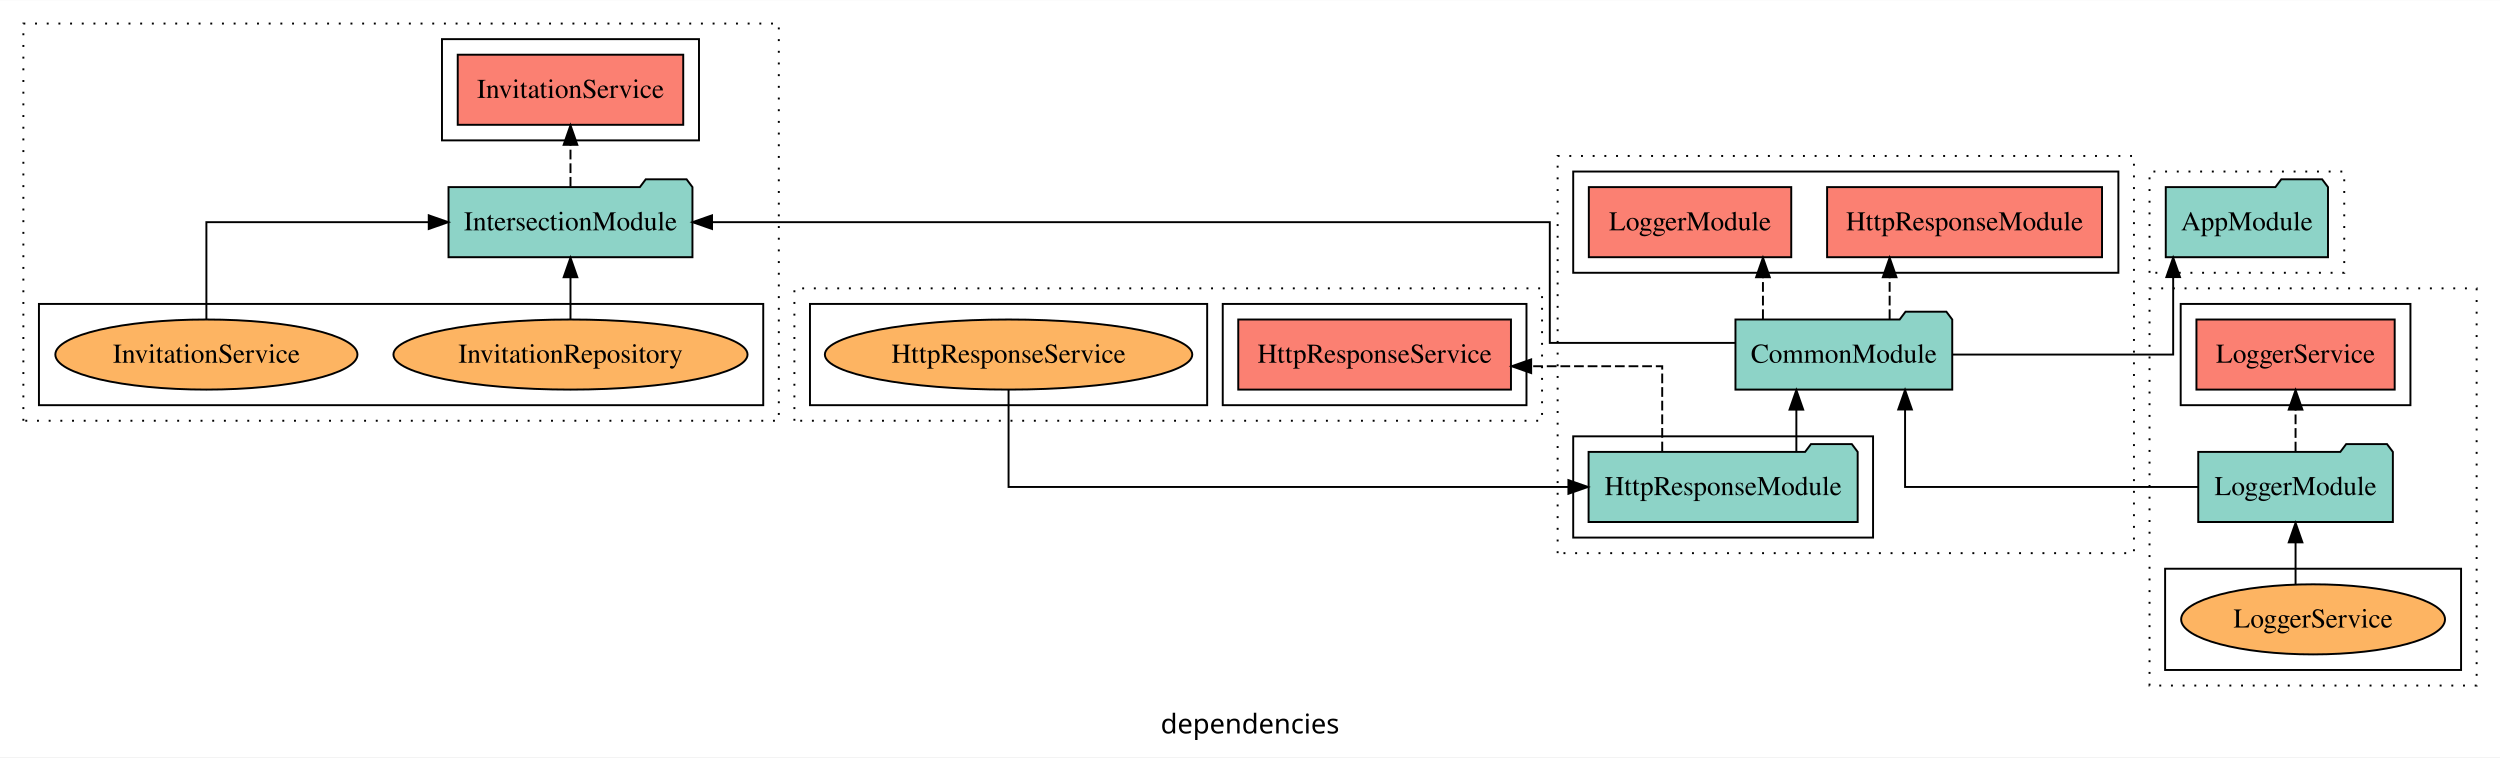
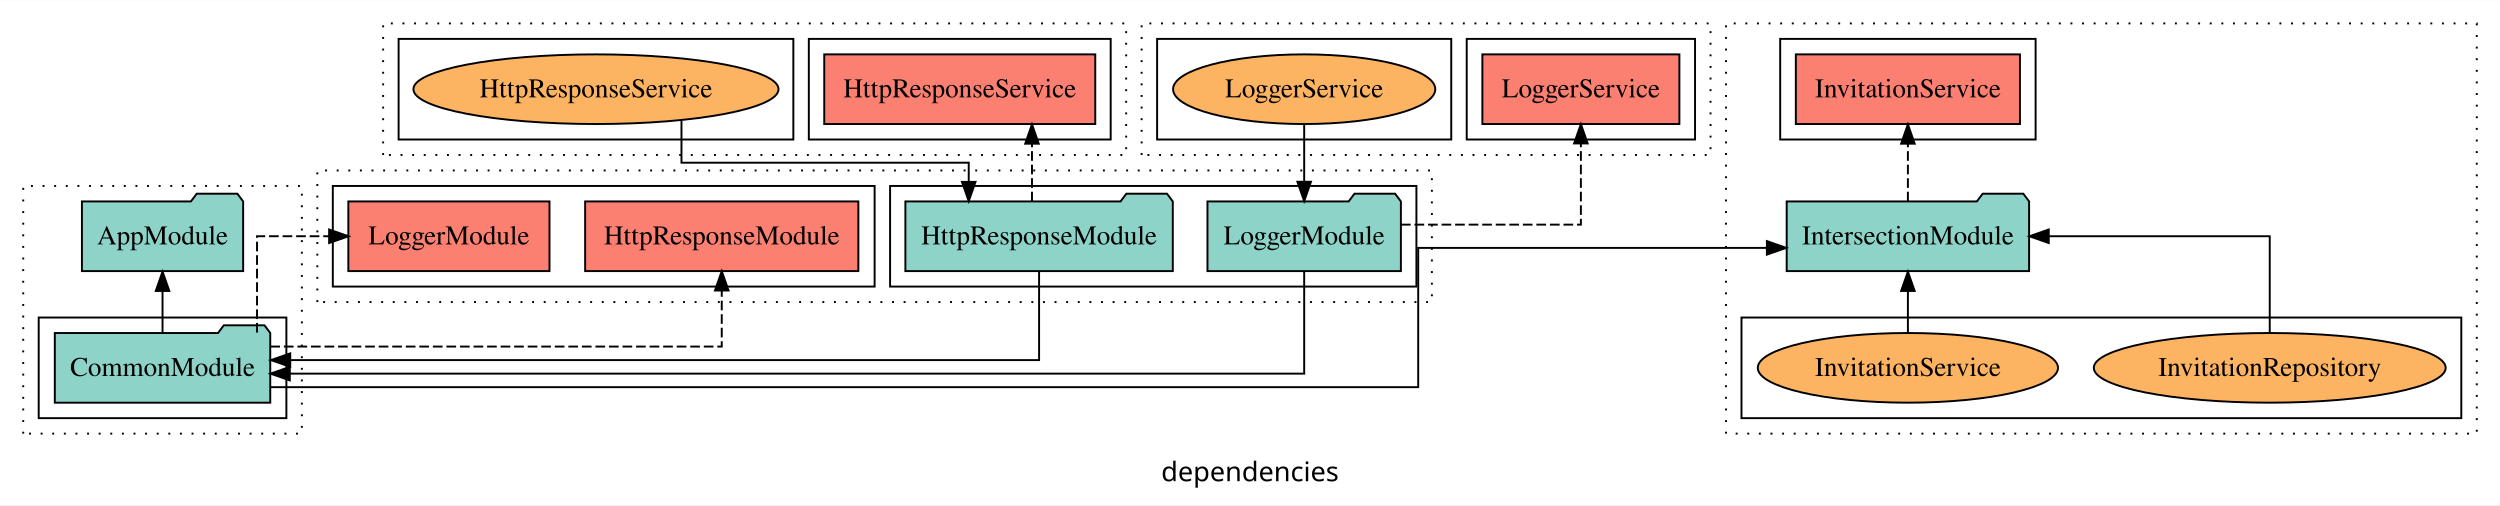
- <svg xmlns="http://www.w3.org/2000/svg" width="1284pt" height="389pt" viewBox="0.00 0.00 1284.00 388.80">
-   <g id="graph0" class="graph" transform="scale(1 1) rotate(0) translate(4 384.8)">
-     <polygon fill="white" stroke="transparent" points="-4,4 -4,-384.8 1280,-384.8 1280,4 -4,4" />
-     <text text-anchor="middle" x="638" y="-8.2" font-family="sans-serif" font-size="14.00">dependencies</text>
+ <svg xmlns="http://www.w3.org/2000/svg" width="1292pt" height="261pt" viewBox="0.00 0.00 1292.00 260.80">
+   <g id="graph0" class="graph" transform="scale(1 1) rotate(0) translate(4 256.8)">
+     <polygon fill="white" stroke="transparent" points="-4,4 -4,-256.8 1288,-256.8 1288,4 -4,4" />
+     <text text-anchor="middle" x="642" y="-8.2" font-family="sans-serif" font-size="14.00">dependencies</text>
+     <g id="clust1" class="cluster">
+       <polygon fill="none" stroke="black" stroke-dasharray="1,5" points="8,-32.8 8,-160.8 152,-160.8 152,-32.8 8,-32.8" />
+     </g>
+     <g id="clust3" class="cluster">
+       <polygon fill="none" stroke="black" points="16,-40.8 16,-92.8 144,-92.8 144,-40.8 16,-40.8" />
+     </g>
+     <g id="clust7" class="cluster">
+       <polygon fill="none" stroke="black" stroke-dasharray="1,5" points="160,-100.8 160,-168.8 736,-168.8 736,-100.8 160,-100.8" />
+     </g>
+     <g id="clust9" class="cluster">
+       <polygon fill="none" stroke="black" points="456,-108.8 456,-160.8 728,-160.8 728,-108.8 456,-108.8" />
+     </g>
+     <g id="clust10" class="cluster">
+       <polygon fill="none" stroke="black" points="168,-108.8 168,-160.8 448,-160.8 448,-108.8 168,-108.8" />
+     </g>
+     <g id="clust19" class="cluster">
+       <polygon fill="none" stroke="black" stroke-dasharray="1,5" points="194,-176.8 194,-244.8 578,-244.8 578,-176.8 194,-176.8" />
+     </g>
+     <g id="clust22" class="cluster">
+       <polygon fill="none" stroke="black" points="414,-184.8 414,-236.8 570,-236.8 570,-184.8 414,-184.8" />
+     </g>
+     <g id="clust24" class="cluster">
+       <polygon fill="none" stroke="black" points="202,-184.8 202,-236.8 406,-236.8 406,-184.8 202,-184.8" />
+     </g>
+     <g id="clust25" class="cluster">
+       <polygon fill="none" stroke="black" stroke-dasharray="1,5" points="888,-32.8 888,-244.8 1276,-244.8 1276,-32.8 888,-32.8" />
+     </g>
+     <g id="clust28" class="cluster">
+       <polygon fill="none" stroke="black" points="916,-184.8 916,-236.8 1048,-236.8 1048,-184.8 916,-184.8" />
+     </g>
+     <g id="clust30" class="cluster">
+       <polygon fill="none" stroke="black" points="896,-40.8 896,-92.8 1268,-92.8 1268,-40.8 896,-40.8" />
+     </g>
    <g id="clust31" class="cluster">
-       <polygon fill="none" stroke="black" stroke-dasharray="1,5" points="1100,-32.8 1100,-236.8 1268,-236.8 1268,-32.8 1100,-32.8" />
+       <polygon fill="none" stroke="black" stroke-dasharray="1,5" points="586,-176.8 586,-244.8 880,-244.8 880,-176.8 586,-176.8" />
    </g>
    <g id="clust34" class="cluster">
-       <polygon fill="none" stroke="black" points="1116,-176.8 1116,-228.8 1234,-228.8 1234,-176.8 1116,-176.8" />
+       <polygon fill="none" stroke="black" points="754,-184.8 754,-236.8 872,-236.8 872,-184.8 754,-184.8" />
    </g>
    <g id="clust36" class="cluster">
-       <polygon fill="none" stroke="black" points="1108,-40.8 1108,-92.8 1260,-92.8 1260,-40.8 1108,-40.8" />
-     </g>
-     <g id="clust7" class="cluster">
-       <polygon fill="none" stroke="black" stroke-dasharray="1,5" points="796,-100.8 796,-304.8 1092,-304.8 1092,-100.8 796,-100.8" />
-     </g>
-     <g id="clust10" class="cluster">
-       <polygon fill="none" stroke="black" points="804,-244.8 804,-296.8 1084,-296.8 1084,-244.8 804,-244.8" />
-     </g>
-     <g id="clust9" class="cluster">
-       <polygon fill="none" stroke="black" points="804,-108.8 804,-160.8 958,-160.8 958,-108.8 804,-108.8" />
-     </g>
-     <g id="clust1" class="cluster">
-       <polygon fill="none" stroke="black" stroke-dasharray="1,5" points="1100,-244.8 1100,-296.8 1200,-296.8 1200,-244.8 1100,-244.8" />
-     </g>
-     <g id="clust25" class="cluster">
-       <polygon fill="none" stroke="black" stroke-dasharray="1,5" points="8,-168.8 8,-372.8 396,-372.8 396,-168.8 8,-168.8" />
-     </g>
-     <g id="clust28" class="cluster">
-       <polygon fill="none" stroke="black" points="223,-312.8 223,-364.8 355,-364.8 355,-312.8 223,-312.8" />
-     </g>
-     <g id="clust30" class="cluster">
-       <polygon fill="none" stroke="black" points="16,-176.8 16,-228.8 388,-228.8 388,-176.8 16,-176.8" />
-     </g>
-     <g id="clust19" class="cluster">
-       <polygon fill="none" stroke="black" stroke-dasharray="1,5" points="404,-168.8 404,-236.8 788,-236.8 788,-168.8 404,-168.8" />
-     </g>
-     <g id="clust22" class="cluster">
-       <polygon fill="none" stroke="black" points="624,-176.8 624,-228.8 780,-228.8 780,-176.8 624,-176.8" />
-     </g>
-     <g id="clust24" class="cluster">
-       <polygon fill="none" stroke="black" points="412,-176.8 412,-228.8 616,-228.8 616,-176.8 412,-176.8" />
+       <polygon fill="none" stroke="black" points="594,-184.8 594,-236.8 746,-236.8 746,-184.8 594,-184.8" />
    </g>
    <g id="node1" class="node">
-       <polygon fill="#8dd3c7" stroke="black" points="998.67,-220.8 995.67,-224.8 974.67,-224.8 971.67,-220.8 887.33,-220.8 887.33,-184.8 998.67,-184.8 998.67,-220.8" />
-       <text text-anchor="middle" x="943" y="-198.6" font-family="Times,serif" font-size="14.00">CommonModule</text>
+       <polygon fill="#8dd3c7" stroke="black" points="135.67,-84.8 132.67,-88.8 111.67,-88.8 108.67,-84.8 24.33,-84.8 24.33,-48.8 135.67,-48.8 135.67,-84.8" />
+       <text text-anchor="middle" x="80" y="-62.6" font-family="Times,serif" font-size="14.00">CommonModule</text>
    </g>
    <g id="node2" class="node">
-       <polygon fill="#8dd3c7" stroke="black" points="1191.66,-288.8 1188.66,-292.8 1167.66,-292.8 1164.66,-288.8 1108.34,-288.8 1108.34,-252.8 1191.66,-252.8 1191.66,-288.8" />
-       <text text-anchor="middle" x="1150" y="-266.6" font-family="Times,serif" font-size="14.00">AppModule</text>
+       <polygon fill="#8dd3c7" stroke="black" points="121.66,-152.8 118.66,-156.8 97.66,-156.8 94.66,-152.8 38.34,-152.8 38.34,-116.8 121.66,-116.8 121.66,-152.8" />
+       <text text-anchor="middle" x="80" y="-130.6" font-family="Times,serif" font-size="14.00">AppModule</text>
    </g>
    <g id="edge1" class="edge">
-       <path fill="none" stroke="black" d="M998.85,-202.8C1048.12,-202.8 1112.14,-202.8 1112.14,-202.8 1112.14,-202.8 1112.14,-242.58 1112.14,-242.58" />
-       <polygon fill="black" stroke="black" points="1108.64,-242.58 1112.14,-252.58 1115.64,-242.58 1108.64,-242.58" />
+       <path fill="none" stroke="black" d="M80,-85.02C80,-85.02 80,-106.53 80,-106.53" />
+       <polygon fill="black" stroke="black" points="76.5,-106.53 80,-116.53 83.5,-106.53 76.5,-106.53" />
    </g>
    <g id="node5" class="node">
-       <polygon fill="#fb8072" stroke="black" points="1075.6,-288.8 934.4,-288.8 934.4,-252.8 1075.6,-252.8 1075.6,-288.8" />
-       <text text-anchor="middle" x="1005" y="-266.6" font-family="Times,serif" font-size="14.00">HttpResponseModule </text>
+       <polygon fill="#fb8072" stroke="black" points="439.6,-152.8 298.4,-152.8 298.4,-116.8 439.6,-116.8 439.6,-152.8" />
+       <text text-anchor="middle" x="369" y="-130.6" font-family="Times,serif" font-size="14.00">HttpResponseModule </text>
    </g>
    <g id="edge4" class="edge">
-       <path fill="none" stroke="black" stroke-dasharray="5,2" d="M966.52,-221.02C966.52,-221.02 966.52,-242.53 966.52,-242.53" />
-       <polygon fill="black" stroke="black" points="963.02,-242.53 966.52,-252.53 970.02,-242.53 963.02,-242.53" />
+       <path fill="none" stroke="black" stroke-dasharray="5,2" d="M135.72,-77.8C219.7,-77.8 369,-77.8 369,-77.8 369,-77.8 369,-106.76 369,-106.76" />
+       <polygon fill="black" stroke="black" points="365.5,-106.76 369,-116.76 372.5,-106.76 365.5,-106.76" />
    </g>
    <g id="node6" class="node">
-       <polygon fill="#fb8072" stroke="black" points="915.98,-288.8 812.02,-288.8 812.02,-252.8 915.98,-252.8 915.98,-288.8" />
-       <text text-anchor="middle" x="864" y="-266.6" font-family="Times,serif" font-size="14.00">LoggerModule </text>
+       <polygon fill="#fb8072" stroke="black" points="279.98,-152.8 176.02,-152.8 176.02,-116.8 279.98,-116.8 279.98,-152.8" />
+       <text text-anchor="middle" x="228" y="-130.6" font-family="Times,serif" font-size="14.00">LoggerModule </text>
    </g>
    <g id="edge5" class="edge">
-       <path fill="none" stroke="black" stroke-dasharray="5,2" d="M901.45,-221.02C901.45,-221.02 901.45,-242.53 901.45,-242.53" />
-       <polygon fill="black" stroke="black" points="897.95,-242.53 901.45,-252.53 904.95,-242.53 897.95,-242.53" />
+       <path fill="none" stroke="black" stroke-dasharray="5,2" d="M128.83,-85.02C128.83,-105.17 128.83,-134.8 128.83,-134.8 128.83,-134.8 166.09,-134.8 166.09,-134.8" />
+       <polygon fill="black" stroke="black" points="166.09,-138.3 176.09,-134.8 166.09,-131.3 166.09,-138.3" />
    </g>
    <g id="node9" class="node">
-       <polygon fill="#8dd3c7" stroke="black" points="351.64,-288.8 348.64,-292.8 327.64,-292.8 324.64,-288.8 226.36,-288.8 226.36,-252.8 351.64,-252.8 351.64,-288.8" />
-       <text text-anchor="middle" x="289" y="-266.6" font-family="Times,serif" font-size="14.00">IntersectionModule</text>
+       <polygon fill="#8dd3c7" stroke="black" points="1044.64,-152.8 1041.64,-156.8 1020.64,-156.8 1017.64,-152.8 919.36,-152.8 919.36,-116.8 1044.64,-116.8 1044.64,-152.8" />
+       <text text-anchor="middle" x="982" y="-130.6" font-family="Times,serif" font-size="14.00">IntersectionModule</text>
    </g>
    <g id="edge8" class="edge">
-       <path fill="none" stroke="black" d="M887.2,-208.8C844.18,-208.8 791.98,-208.8 791.98,-208.8 791.98,-208.8 791.98,-270.8 791.98,-270.8 791.98,-270.8 361.69,-270.8 361.69,-270.8" />
-       <polygon fill="black" stroke="black" points="361.69,-267.3 351.69,-270.8 361.69,-274.3 361.69,-267.3" />
+       <path fill="none" stroke="black" d="M135.89,-56.8C293.3,-56.8 728.93,-56.8 728.93,-56.8 728.93,-56.8 728.93,-128.8 728.93,-128.8 728.93,-128.8 909.12,-128.8 909.12,-128.8" />
+       <polygon fill="black" stroke="black" points="909.12,-132.3 919.12,-128.8 909.12,-125.3 909.12,-132.3" />
    </g>
    <g id="node3" class="node">
-       <polygon fill="#8dd3c7" stroke="black" points="950.1,-152.8 947.1,-156.8 926.1,-156.8 923.1,-152.8 811.9,-152.8 811.9,-116.8 950.1,-116.8 950.1,-152.8" />
-       <text text-anchor="middle" x="881" y="-130.6" font-family="Times,serif" font-size="14.00">HttpResponseModule</text>
+       <polygon fill="#8dd3c7" stroke="black" points="602.1,-152.8 599.1,-156.8 578.1,-156.8 575.1,-152.8 463.9,-152.8 463.9,-116.8 602.1,-116.8 602.1,-152.8" />
+       <text text-anchor="middle" x="533" y="-130.6" font-family="Times,serif" font-size="14.00">HttpResponseModule</text>
    </g>
    <g id="edge2" class="edge">
-       <path fill="none" stroke="black" d="M918.61,-153.02C918.61,-153.02 918.61,-174.53 918.61,-174.53" />
-       <polygon fill="black" stroke="black" points="915.11,-174.53 918.61,-184.53 922.11,-174.53 915.11,-174.53" />
+       <path fill="none" stroke="black" d="M533,-116.63C533,-97.71 533,-70.8 533,-70.8 533,-70.8 146,-70.8 146,-70.8" />
+       <polygon fill="black" stroke="black" points="146,-67.3 136,-70.8 146,-74.3 146,-67.3" />
    </g>
    <g id="node7" class="node">
-       <polygon fill="#fb8072" stroke="black" points="772.03,-220.8 631.97,-220.8 631.97,-184.8 772.03,-184.8 772.03,-220.8" />
-       <text text-anchor="middle" x="702" y="-198.6" font-family="Times,serif" font-size="14.00">HttpResponseService </text>
+       <polygon fill="#fb8072" stroke="black" points="562.03,-228.8 421.97,-228.8 421.97,-192.8 562.03,-192.8 562.03,-228.8" />
+       <text text-anchor="middle" x="492" y="-206.6" font-family="Times,serif" font-size="14.00">HttpResponseService </text>
    </g>
    <g id="edge6" class="edge">
-       <path fill="none" stroke="black" stroke-dasharray="5,2" d="M849.71,-153.07C849.71,-171.36 849.71,-196.8 849.71,-196.8 849.71,-196.8 782.4,-196.8 782.4,-196.8" />
-       <polygon fill="black" stroke="black" points="782.4,-193.3 772.4,-196.8 782.4,-200.3 782.4,-193.3" />
+       <path fill="none" stroke="black" stroke-dasharray="5,2" d="M529.33,-152.81C529.33,-152.81 529.33,-182.65 529.33,-182.65" />
+       <polygon fill="black" stroke="black" points="525.83,-182.65 529.33,-192.65 532.83,-182.65 525.83,-182.65" />
    </g>
    <g id="node4" class="node">
-       <polygon fill="#8dd3c7" stroke="black" points="1224.98,-152.8 1221.98,-156.8 1200.98,-156.8 1197.98,-152.8 1125.02,-152.8 1125.02,-116.8 1224.98,-116.8 1224.98,-152.8" />
-       <text text-anchor="middle" x="1175" y="-130.6" font-family="Times,serif" font-size="14.00">LoggerModule</text>
+       <polygon fill="#8dd3c7" stroke="black" points="719.98,-152.8 716.98,-156.8 695.98,-156.8 692.98,-152.8 620.02,-152.8 620.02,-116.8 719.98,-116.8 719.98,-152.8" />
+       <text text-anchor="middle" x="670" y="-130.6" font-family="Times,serif" font-size="14.00">LoggerModule</text>
    </g>
    <g id="edge3" class="edge">
-       <path fill="none" stroke="black" d="M1124.91,-134.8C1065.5,-134.8 974.44,-134.8 974.44,-134.8 974.44,-134.8 974.44,-174.58 974.44,-174.58" />
-       <polygon fill="black" stroke="black" points="970.94,-174.58 974.44,-184.58 977.94,-174.58 970.94,-174.58" />
+       <path fill="none" stroke="black" d="M670,-116.52C670,-95.48 670,-63.8 670,-63.8 670,-63.8 145.77,-63.8 145.77,-63.8" />
+       <polygon fill="black" stroke="black" points="145.77,-60.3 135.77,-63.8 145.77,-67.3 145.77,-60.3" />
    </g>
    <g id="node13" class="node">
-       <polygon fill="#fb8072" stroke="black" points="1225.91,-220.8 1124.09,-220.8 1124.09,-184.8 1225.91,-184.8 1225.91,-220.8" />
-       <text text-anchor="middle" x="1175" y="-198.6" font-family="Times,serif" font-size="14.00">LoggerService </text>
+       <polygon fill="#fb8072" stroke="black" points="863.91,-228.8 762.09,-228.8 762.09,-192.8 863.91,-192.8 863.91,-228.8" />
+       <text text-anchor="middle" x="813" y="-206.6" font-family="Times,serif" font-size="14.00">LoggerService </text>
    </g>
    <g id="edge12" class="edge">
-       <path fill="none" stroke="black" stroke-dasharray="5,2" d="M1175,-153.02C1175,-153.02 1175,-174.53 1175,-174.53" />
-       <polygon fill="black" stroke="black" points="1171.5,-174.53 1175,-184.53 1178.5,-174.53 1171.5,-174.53" />
+       <path fill="none" stroke="black" stroke-dasharray="5,2" d="M720.01,-140.8C761.25,-140.8 813,-140.8 813,-140.8 813,-140.8 813,-182.77 813,-182.77" />
+       <polygon fill="black" stroke="black" points="809.5,-182.77 813,-192.77 816.5,-182.77 809.5,-182.77" />
    </g>
    <g id="node8" class="node">
-       <ellipse fill="#fdb462" stroke="black" cx="514" cy="-202.8" rx="94.35" ry="18" />
-       <text text-anchor="middle" x="514" y="-198.6" font-family="Times,serif" font-size="14.00">HttpResponseService</text>
+       <ellipse fill="#fdb462" stroke="black" cx="304" cy="-210.8" rx="94.35" ry="18" />
+       <text text-anchor="middle" x="304" y="-206.6" font-family="Times,serif" font-size="14.00">HttpResponseService</text>
    </g>
    <g id="edge7" class="edge">
-       <path fill="none" stroke="black" d="M514,-184.58C514,-164.43 514,-134.8 514,-134.8 514,-134.8 801.54,-134.8 801.54,-134.8" />
-       <polygon fill="black" stroke="black" points="801.54,-138.3 811.54,-134.8 801.54,-131.3 801.54,-138.3" />
+       <path fill="none" stroke="black" d="M348.19,-194.46C348.19,-184.16 348.19,-172.8 348.19,-172.8 348.19,-172.8 496.64,-172.8 496.64,-172.8 496.64,-172.8 496.64,-162.91 496.64,-162.91" />
+       <polygon fill="black" stroke="black" points="500.14,-162.91 496.64,-152.91 493.14,-162.91 500.14,-162.91" />
    </g>
    <g id="node10" class="node">
-       <polygon fill="#fb8072" stroke="black" points="346.91,-356.8 231.09,-356.8 231.09,-320.8 346.91,-320.8 346.91,-356.8" />
-       <text text-anchor="middle" x="289" y="-334.6" font-family="Times,serif" font-size="14.00">InvitationService </text>
+       <polygon fill="#fb8072" stroke="black" points="1039.91,-228.8 924.09,-228.8 924.09,-192.8 1039.91,-192.8 1039.91,-228.8" />
+       <text text-anchor="middle" x="982" y="-206.6" font-family="Times,serif" font-size="14.00">InvitationService </text>
    </g>
    <g id="edge9" class="edge">
-       <path fill="none" stroke="black" stroke-dasharray="5,2" d="M289,-289.02C289,-289.02 289,-310.53 289,-310.53" />
-       <polygon fill="black" stroke="black" points="285.5,-310.53 289,-320.53 292.5,-310.53 285.5,-310.53" />
+       <path fill="none" stroke="black" stroke-dasharray="5,2" d="M982,-152.81C982,-152.81 982,-182.65 982,-182.65" />
+       <polygon fill="black" stroke="black" points="978.5,-182.65 982,-192.65 985.5,-182.65 978.5,-182.65" />
    </g>
    <g id="node11" class="node">
-       <ellipse fill="#fdb462" stroke="black" cx="289" cy="-202.8" rx="90.93" ry="18" />
-       <text text-anchor="middle" x="289" y="-198.6" font-family="Times,serif" font-size="14.00">InvitationRepository</text>
+       <ellipse fill="#fdb462" stroke="black" cx="1169" cy="-66.8" rx="90.93" ry="18" />
+       <text text-anchor="middle" x="1169" y="-62.6" font-family="Times,serif" font-size="14.00">InvitationRepository</text>
    </g>
    <g id="edge10" class="edge">
-       <path fill="none" stroke="black" d="M289,-221.02C289,-221.02 289,-242.53 289,-242.53" />
-       <polygon fill="black" stroke="black" points="285.5,-242.53 289,-252.53 292.5,-242.53 285.5,-242.53" />
+       <path fill="none" stroke="black" d="M1169,-85.02C1169,-105.17 1169,-134.8 1169,-134.8 1169,-134.8 1054.79,-134.8 1054.79,-134.8" />
+       <polygon fill="black" stroke="black" points="1054.79,-131.3 1044.79,-134.8 1054.79,-138.3 1054.79,-131.3" />
    </g>
    <g id="node12" class="node">
-       <ellipse fill="#fdb462" stroke="black" cx="102" cy="-202.8" rx="77.58" ry="18" />
-       <text text-anchor="middle" x="102" y="-198.6" font-family="Times,serif" font-size="14.00">InvitationService</text>
+       <ellipse fill="#fdb462" stroke="black" cx="982" cy="-66.8" rx="77.58" ry="18" />
+       <text text-anchor="middle" x="982" y="-62.6" font-family="Times,serif" font-size="14.00">InvitationService</text>
    </g>
    <g id="edge11" class="edge">
-       <path fill="none" stroke="black" d="M102,-221.02C102,-241.17 102,-270.8 102,-270.8 102,-270.8 216.21,-270.8 216.21,-270.8" />
-       <polygon fill="black" stroke="black" points="216.21,-274.3 226.21,-270.8 216.21,-267.3 216.21,-274.3" />
+       <path fill="none" stroke="black" d="M982,-85.02C982,-85.02 982,-106.53 982,-106.53" />
+       <polygon fill="black" stroke="black" points="978.5,-106.53 982,-116.53 985.5,-106.53 978.5,-106.53" />
    </g>
    <g id="node14" class="node">
-       <ellipse fill="#fdb462" stroke="black" cx="1184" cy="-66.8" rx="67.76" ry="18" />
-       <text text-anchor="middle" x="1184" y="-62.6" font-family="Times,serif" font-size="14.00">LoggerService</text>
+       <ellipse fill="#fdb462" stroke="black" cx="670" cy="-210.8" rx="67.76" ry="18" />
+       <text text-anchor="middle" x="670" y="-206.6" font-family="Times,serif" font-size="14.00">LoggerService</text>
    </g>
    <g id="edge13" class="edge">
-       <path fill="none" stroke="black" d="M1175,-84.67C1175,-84.67 1175,-106.34 1175,-106.34" />
-       <polygon fill="black" stroke="black" points="1171.5,-106.34 1175,-116.34 1178.5,-106.34 1171.5,-106.34" />
+       <path fill="none" stroke="black" d="M670,-192.79C670,-192.79 670,-162.95 670,-162.95" />
+       <polygon fill="black" stroke="black" points="673.5,-162.95 670,-152.95 666.5,-162.95 673.5,-162.95" />
    </g>
  </g>
</svg>
